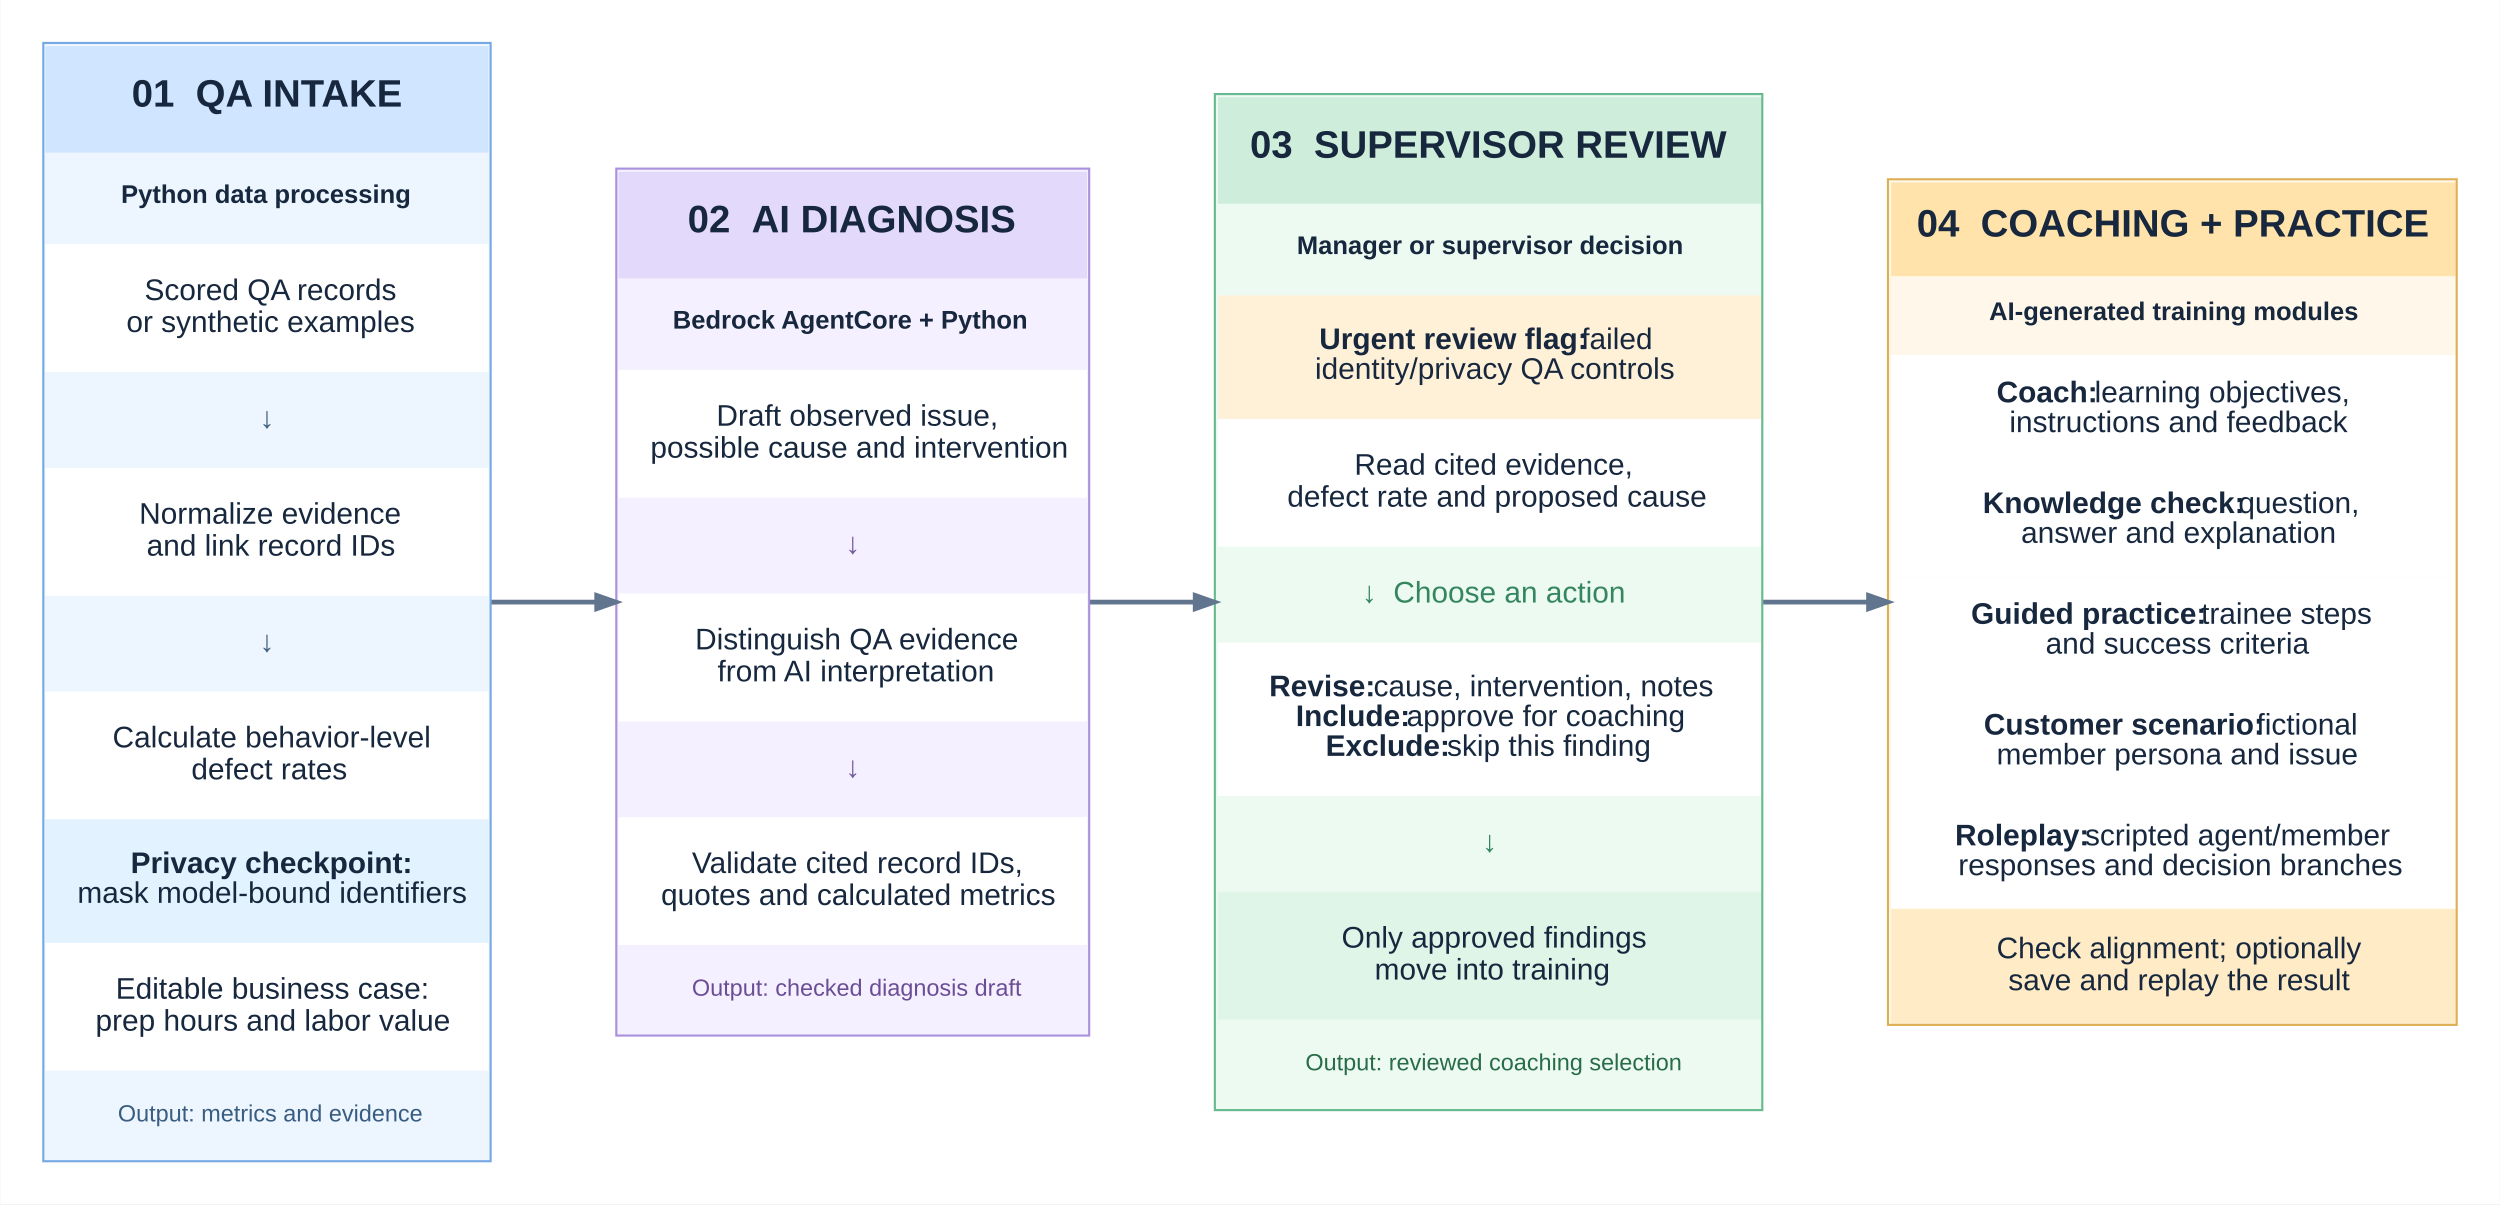
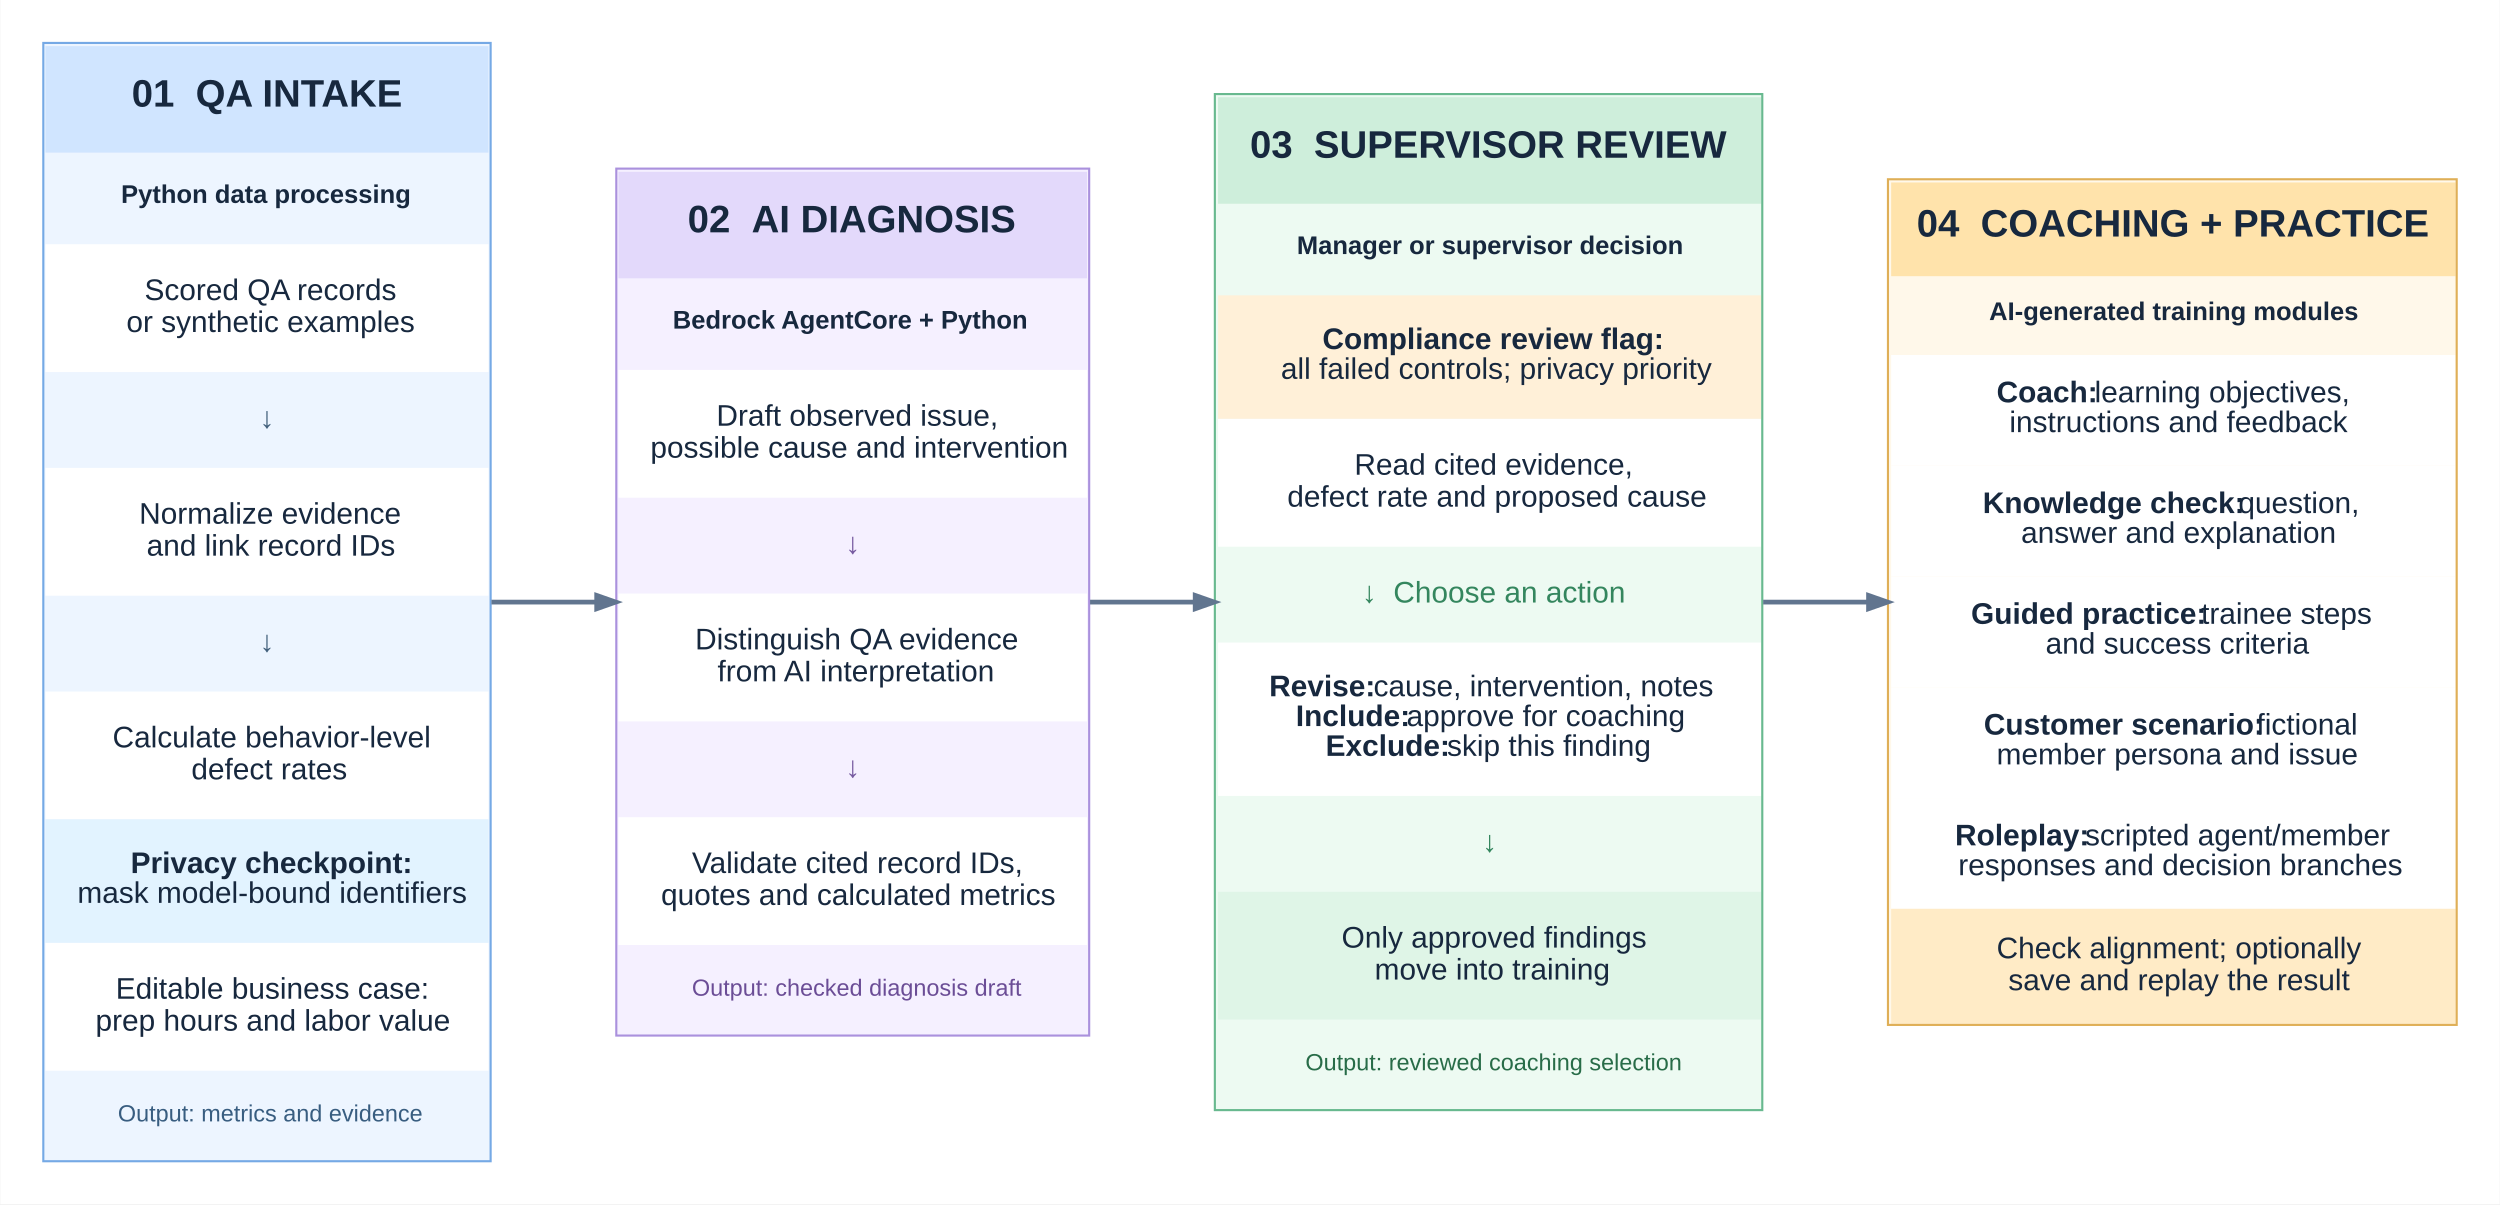
<svg xmlns="http://www.w3.org/2000/svg" width="1173pt" height="565pt" viewBox="0.00 0.00 1173.32 565.32">
  <g id="graph0" class="graph" transform="scale(1 1) rotate(0) translate(20.16 545.16)">
    <polygon fill="white" stroke="transparent" points="-20.16,20.16 -20.16,-545.16 1153.16,-545.16 1153.16,20.16 -20.16,20.16" />
    <g id="node1" class="node">
      <polygon fill="#edf5ff" stroke="transparent" points="0,0 0,-525 210,-525 210,0 0,0" />
      <polygon fill="#d0e5ff" stroke="transparent" points="1,-473.5 1,-523.5 209,-523.5 209,-473.5 1,-473.5" />
      <text text-anchor="start" x="41.5" y="-495.1" font-family="Arial" font-weight="bold" font-size="18.00" fill="#17283e">01  QA INTAKE</text>
      <text text-anchor="start" x="36.5" y="-449.9" font-family="Arial" font-weight="bold" font-size="12.00" fill="#17283e">Python data processing</text>
      <polygon fill="#ffffff" stroke="transparent" points="1,-370.5 1,-430.5 209,-430.5 209,-370.5 1,-370.5" />
      <text text-anchor="start" x="47.5" y="-404.3" font-family="Arial" font-size="14.00" fill="#17283e">Scored QA records</text>
      <text text-anchor="start" x="39" y="-389.3" font-family="Arial" font-size="14.00" fill="#17283e">or synthetic examples</text>
      <text text-anchor="start" x="101.5" y="-344.3" font-family="Arial" font-size="14.00" fill="#42607c">↓</text>
      <polygon fill="#ffffff" stroke="transparent" points="1,-265.5 1,-325.5 209,-325.5 209,-265.5 1,-265.5" />
      <text text-anchor="start" x="45" y="-299.3" font-family="Arial" font-size="14.00" fill="#17283e">Normalize evidence</text>
      <text text-anchor="start" x="48.5" y="-284.3" font-family="Arial" font-size="14.00" fill="#17283e">and link record IDs</text>
      <text text-anchor="start" x="101.5" y="-239.3" font-family="Arial" font-size="14.00" fill="#42607c">↓</text>
      <polygon fill="#ffffff" stroke="transparent" points="1,-160.5 1,-220.5 209,-220.5 209,-160.5 1,-160.5" />
      <text text-anchor="start" x="32.5" y="-194.3" font-family="Arial" font-size="14.00" fill="#17283e">Calculate behavior-level</text>
      <text text-anchor="start" x="69.5" y="-179.3" font-family="Arial" font-size="14.00" fill="#17283e">defect rates</text>
      <polygon fill="#e2f3ff" stroke="transparent" points="1,-102.5 1,-160.5 209,-160.5 209,-102.5 1,-102.5" />
      <text text-anchor="start" x="41" y="-135.3" font-family="Arial" font-weight="bold" font-size="14.00" fill="#17283e">Privacy checkpoint:</text>
      <text text-anchor="start" x="16" y="-121.3" font-family="Arial" font-size="14.00" fill="#17283e">mask model-bound identifiers</text>
      <polygon fill="#ffffff" stroke="transparent" points="1,-42.5 1,-102.5 209,-102.5 209,-42.5 1,-42.5" />
      <text text-anchor="start" x="34" y="-76.3" font-family="Arial" font-size="14.00" fill="#17283e">Editable business case:</text>
      <text text-anchor="start" x="24.5" y="-61.3" font-family="Arial" font-size="14.00" fill="#17283e">prep hours and labor value</text>
      <text text-anchor="start" x="35" y="-18.7" font-family="Arial" font-size="11.00" fill="#385d80">Output: metrics and evidence</text>
      <polygon fill="none" stroke="#75a9e5" points="0,0 0,-525 210,-525 210,0 0,0" />
    </g>
    <g id="node2" class="node">
      <polygon fill="#f5f0ff" stroke="transparent" points="269,-59 269,-466 491,-466 491,-59 269,-59" />
      <polygon fill="#e3d9fb" stroke="transparent" points="270,-414.5 270,-464.5 490,-464.5 490,-414.5 270,-414.5" />
      <text text-anchor="start" x="302.5" y="-436.1" font-family="Arial" font-weight="bold" font-size="18.00" fill="#17283e">02  AI DIAGNOSIS</text>
      <text text-anchor="start" x="295.5" y="-390.9" font-family="Arial" font-weight="bold" font-size="12.00" fill="#17283e">Bedrock AgentCore + Python</text>
      <polygon fill="#ffffff" stroke="transparent" points="270,-311.5 270,-371.5 490,-371.5 490,-311.5 270,-311.5" />
      <text text-anchor="start" x="316" y="-345.3" font-family="Arial" font-size="14.00" fill="#17283e">Draft observed issue,</text>
      <text text-anchor="start" x="285" y="-330.3" font-family="Arial" font-size="14.00" fill="#17283e">possible cause and intervention</text>
      <text text-anchor="start" x="376.5" y="-285.3" font-family="Arial" font-size="14.00" fill="#765aa0">↓</text>
      <polygon fill="#ffffff" stroke="transparent" points="270,-206.5 270,-266.5 490,-266.5 490,-206.5 270,-206.5" />
      <text text-anchor="start" x="306" y="-240.3" font-family="Arial" font-size="14.00" fill="#17283e">Distinguish QA evidence</text>
      <text text-anchor="start" x="316.5" y="-225.3" font-family="Arial" font-size="14.00" fill="#17283e">from AI interpretation</text>
      <text text-anchor="start" x="376.5" y="-180.3" font-family="Arial" font-size="14.00" fill="#765aa0">↓</text>
      <polygon fill="#ffffff" stroke="transparent" points="270,-101.5 270,-161.5 490,-161.5 490,-101.5 270,-101.5" />
      <text text-anchor="start" x="304.5" y="-135.3" font-family="Arial" font-size="14.00" fill="#17283e">Validate cited record IDs,</text>
      <text text-anchor="start" x="290" y="-120.3" font-family="Arial" font-size="14.00" fill="#17283e">quotes and calculated metrics</text>
      <text text-anchor="start" x="304.5" y="-77.7" font-family="Arial" font-size="11.00" fill="#6b4d96">Output: checked diagnosis draft</text>
      <polygon fill="none" stroke="#aa91dd" points="269,-59 269,-466 491,-466 491,-59 269,-59" />
    </g>
    <g id="edge1" class="edge">
      <path fill="none" stroke="#61758f" stroke-width="2.2" d="M210.38,-262.5C226.51,-262.5 243.27,-262.5 259.7,-262.5" />
      <polygon fill="#61758f" stroke="#61758f" stroke-width="2.2" points="259.78,-265.65 268.78,-262.5 259.78,-259.35 259.78,-265.65" />
    </g>
    <g id="node3" class="node">
      <polygon fill="#edfaf2" stroke="transparent" points="550,-24 550,-501 807,-501 807,-24 550,-24" />
      <polygon fill="#ceeedb" stroke="transparent" points="551.5,-449.5 551.5,-499.5 806.5,-499.5 806.5,-449.5 551.5,-449.5" />
      <text text-anchor="start" x="566.5" y="-471.1" font-family="Arial" font-weight="bold" font-size="18.00" fill="#17283e">03  SUPERVISOR REVIEW</text>
      <text text-anchor="start" x="588.5" y="-425.9" font-family="Arial" font-weight="bold" font-size="12.00" fill="#17283e">Manager or supervisor decision</text>
      <polygon fill="#fff0d8" stroke="transparent" points="551.5,-348.5 551.5,-406.5 806.5,-406.5 806.5,-348.5 551.5,-348.5" />
-       <text text-anchor="start" x="599" y="-381.3" font-family="Arial" font-weight="bold" font-size="14.00" fill="#17283e">Urgent review flag:</text>
-       <text text-anchor="start" x="722" y="-381.3" font-family="Arial" font-size="14.00" fill="#17283e"> failed</text>
-       <text text-anchor="start" x="597" y="-367.3" font-family="Arial" font-size="14.00" fill="#17283e">identity/privacy QA controls</text>
+       <text text-anchor="start" x="600.5" y="-381.3" font-family="Arial" font-weight="bold" font-size="14.00" fill="#17283e">Compliance review flag:</text>
+       <text text-anchor="start" x="581" y="-367.3" font-family="Arial" font-size="14.00" fill="#17283e">all failed controls; privacy priority</text>
      <polygon fill="#ffffff" stroke="transparent" points="551.5,-288.5 551.5,-348.5 806.5,-348.5 806.5,-288.5 551.5,-288.5" />
      <text text-anchor="start" x="615.5" y="-322.3" font-family="Arial" font-size="14.00" fill="#17283e">Read cited evidence,</text>
      <text text-anchor="start" x="584" y="-307.3" font-family="Arial" font-size="14.00" fill="#17283e">defect rate and proposed cause</text>
      <text text-anchor="start" x="619" y="-262.3" font-family="Arial" font-size="14.00" fill="#34865e">↓  Choose an action</text>
      <polygon fill="#ffffff" stroke="transparent" points="551.5,-171.5 551.5,-243.5 806.5,-243.5 806.5,-171.5 551.5,-171.5" />
      <text text-anchor="start" x="575.5" y="-218.3" font-family="Arial" font-weight="bold" font-size="14.00" fill="#17283e">Revise:</text>
      <text text-anchor="start" x="624.5" y="-218.3" font-family="Arial" font-size="14.00" fill="#17283e"> cause, intervention, notes</text>
      <text text-anchor="start" x="588" y="-204.3" font-family="Arial" font-weight="bold" font-size="14.00" fill="#17283e">Include:</text>
      <text text-anchor="start" x="640" y="-204.3" font-family="Arial" font-size="14.00" fill="#17283e"> approve for coaching</text>
      <text text-anchor="start" x="602" y="-190.3" font-family="Arial" font-weight="bold" font-size="14.00" fill="#17283e">Exclude:</text>
      <text text-anchor="start" x="659" y="-190.3" font-family="Arial" font-size="14.00" fill="#17283e"> skip this finding</text>
      <text text-anchor="start" x="675.5" y="-145.3" font-family="Arial" font-size="14.00" fill="#34865e">↓</text>
      <polygon fill="#dff5e7" stroke="transparent" points="551.5,-66.5 551.5,-126.5 806.5,-126.5 806.5,-66.5 551.5,-66.5" />
      <text text-anchor="start" x="609.5" y="-100.3" font-family="Arial" font-size="14.00" fill="#17283e">Only approved findings</text>
      <text text-anchor="start" x="625" y="-85.3" font-family="Arial" font-size="14.00" fill="#17283e">move into training</text>
      <text text-anchor="start" x="592.5" y="-42.7" font-family="Arial" font-size="11.00" fill="#286c48">Output: reviewed coaching selection</text>
      <polygon fill="none" stroke="#68b98f" points="550,-24 550,-501 807,-501 807,-24 550,-24" />
    </g>
    <g id="edge2" class="edge">
      <path fill="none" stroke="#61758f" stroke-width="2.2" d="M491.41,-262.5C507.45,-262.5 524.13,-262.5 540.62,-262.5" />
      <polygon fill="#61758f" stroke="#61758f" stroke-width="2.2" points="540.76,-265.65 549.76,-262.5 540.76,-259.35 540.76,-265.65" />
    </g>
    <g id="node4" class="node">
      <polygon fill="#fff8ea" stroke="transparent" points="866,-64 866,-461 1133,-461 1133,-64 866,-64" />
      <polygon fill="#ffe3ab" stroke="transparent" points="867.5,-415.5 867.5,-459.5 1132.5,-459.5 1132.5,-415.5 867.5,-415.5" />
      <text text-anchor="start" x="879.5" y="-434.1" font-family="Arial" font-weight="bold" font-size="18.00" fill="#17283e">04  COACHING + PRACTICE</text>
      <text text-anchor="start" x="913.5" y="-394.9" font-family="Arial" font-weight="bold" font-size="12.00" fill="#17283e">AI-generated training modules</text>
      <polygon fill="#ffffff" stroke="transparent" points="867.5,-326.5 867.5,-378.5 1132.5,-378.5 1132.5,-326.5 867.5,-326.5" />
      <text text-anchor="start" x="917" y="-356.3" font-family="Arial" font-weight="bold" font-size="14.00" fill="#17283e">Coach:</text>
      <text text-anchor="start" x="963" y="-356.3" font-family="Arial" font-size="14.00" fill="#17283e"> learning objectives,</text>
      <text text-anchor="start" x="923" y="-342.3" font-family="Arial" font-size="14.00" fill="#17283e">instructions and feedback</text>
      <polygon fill="#ffffff" stroke="transparent" points="867.5,-274.5 867.5,-326.5 1132.5,-326.5 1132.5,-274.5 867.5,-274.5" />
      <text text-anchor="start" x="910.5" y="-304.3" font-family="Arial" font-weight="bold" font-size="14.00" fill="#17283e">Knowledge check:</text>
      <text text-anchor="start" x="1030.5" y="-304.3" font-family="Arial" font-size="14.00" fill="#17283e"> question,</text>
      <text text-anchor="start" x="928.5" y="-290.3" font-family="Arial" font-size="14.00" fill="#17283e">answer and explanation</text>
      <polygon fill="#ffffff" stroke="transparent" points="867.5,-222.5 867.5,-274.5 1132.5,-274.5 1132.5,-222.5 867.5,-222.5" />
      <text text-anchor="start" x="905" y="-252.3" font-family="Arial" font-weight="bold" font-size="14.00" fill="#17283e">Guided practice:</text>
      <text text-anchor="start" x="1013" y="-252.3" font-family="Arial" font-size="14.00" fill="#17283e"> trainee steps</text>
      <text text-anchor="start" x="940" y="-238.3" font-family="Arial" font-size="14.00" fill="#17283e">and success criteria</text>
      <polygon fill="#ffffff" stroke="transparent" points="867.5,-170.5 867.5,-222.5 1132.5,-222.5 1132.5,-170.5 867.5,-170.5" />
      <text text-anchor="start" x="911" y="-200.3" font-family="Arial" font-weight="bold" font-size="14.00" fill="#17283e">Customer scenario:</text>
      <text text-anchor="start" x="1039" y="-200.3" font-family="Arial" font-size="14.00" fill="#17283e"> fictional</text>
      <text text-anchor="start" x="917" y="-186.3" font-family="Arial" font-size="14.00" fill="#17283e">member persona and issue</text>
      <polygon fill="#ffffff" stroke="transparent" points="867.5,-118.5 867.5,-170.5 1132.5,-170.5 1132.5,-118.5 867.5,-118.5" />
      <text text-anchor="start" x="897.5" y="-148.3" font-family="Arial" font-weight="bold" font-size="14.00" fill="#17283e">Roleplay:</text>
      <text text-anchor="start" x="958.5" y="-148.3" font-family="Arial" font-size="14.00" fill="#17283e"> scripted agent/member</text>
      <text text-anchor="start" x="899" y="-134.3" font-family="Arial" font-size="14.00" fill="#17283e">responses and decision branches</text>
      <polygon fill="#ffebc6" stroke="transparent" points="867.5,-64.5 867.5,-118.5 1132.5,-118.5 1132.5,-64.5 867.5,-64.5" />
      <text text-anchor="start" x="917" y="-95.3" font-family="Arial" font-size="14.00" fill="#17283e">Check alignment; optionally</text>
      <text text-anchor="start" x="922.5" y="-80.3" font-family="Arial" font-size="14.00" fill="#17283e">save and replay the result</text>
      <polygon fill="none" stroke="#dfaf57" points="866,-64 866,-461 1133,-461 1133,-64 866,-64" />
    </g>
    <g id="edge3" class="edge">
      <path fill="none" stroke="#61758f" stroke-width="2.2" d="M807.41,-262.5C823.65,-262.5 840.33,-262.5 856.77,-262.5" />
      <polygon fill="#61758f" stroke="#61758f" stroke-width="2.2" points="856.87,-265.65 865.87,-262.5 856.87,-259.35 856.87,-265.65" />
    </g>
  </g>
</svg>
